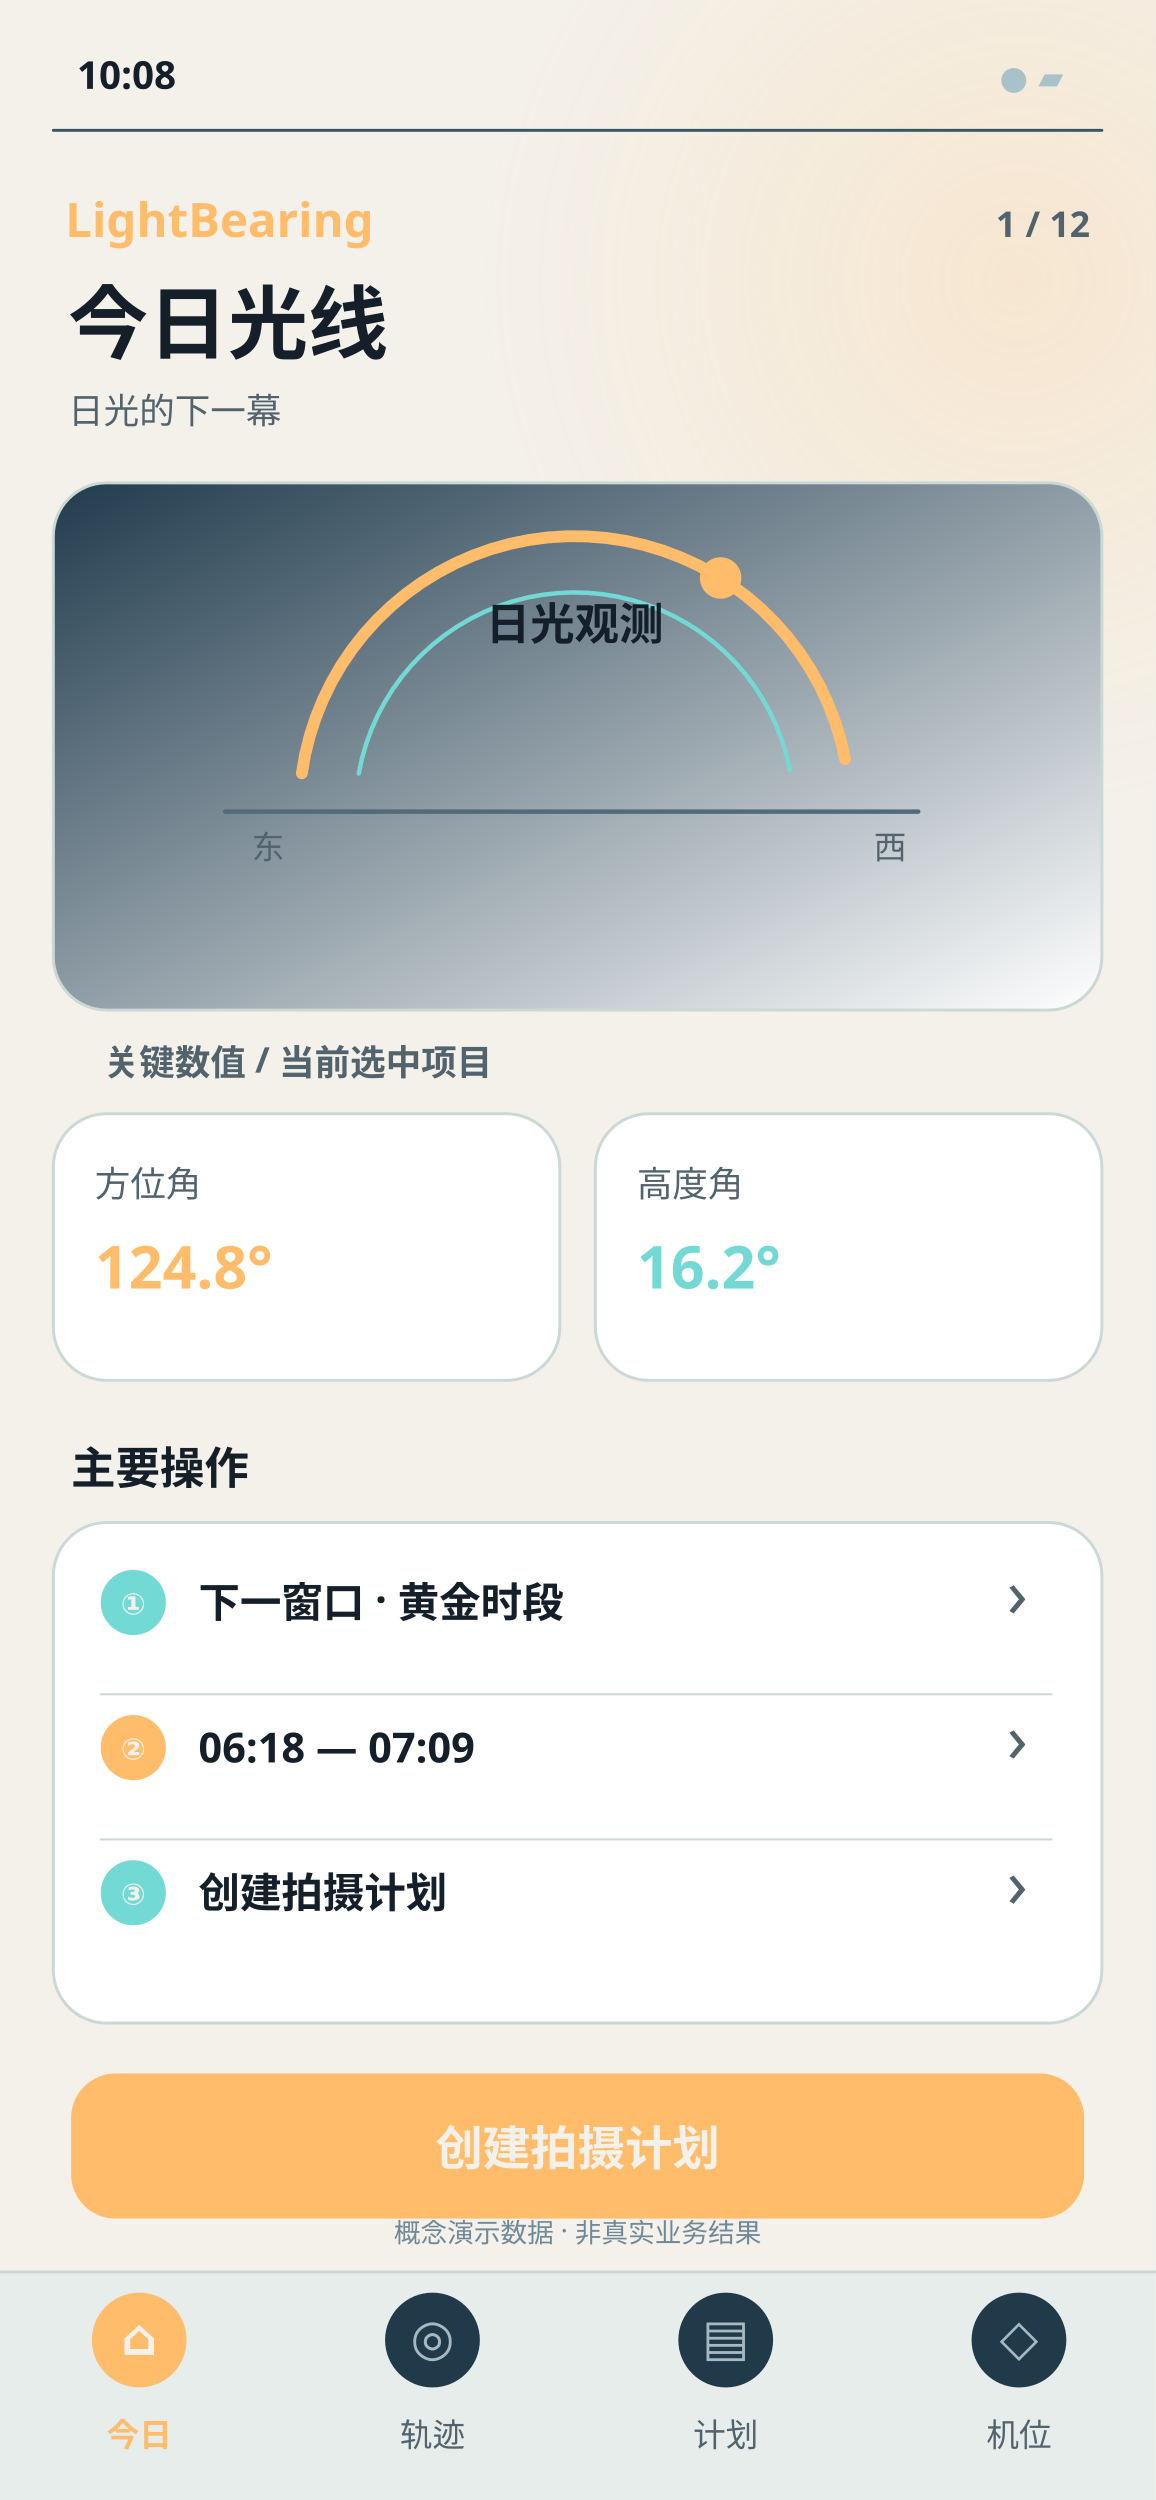
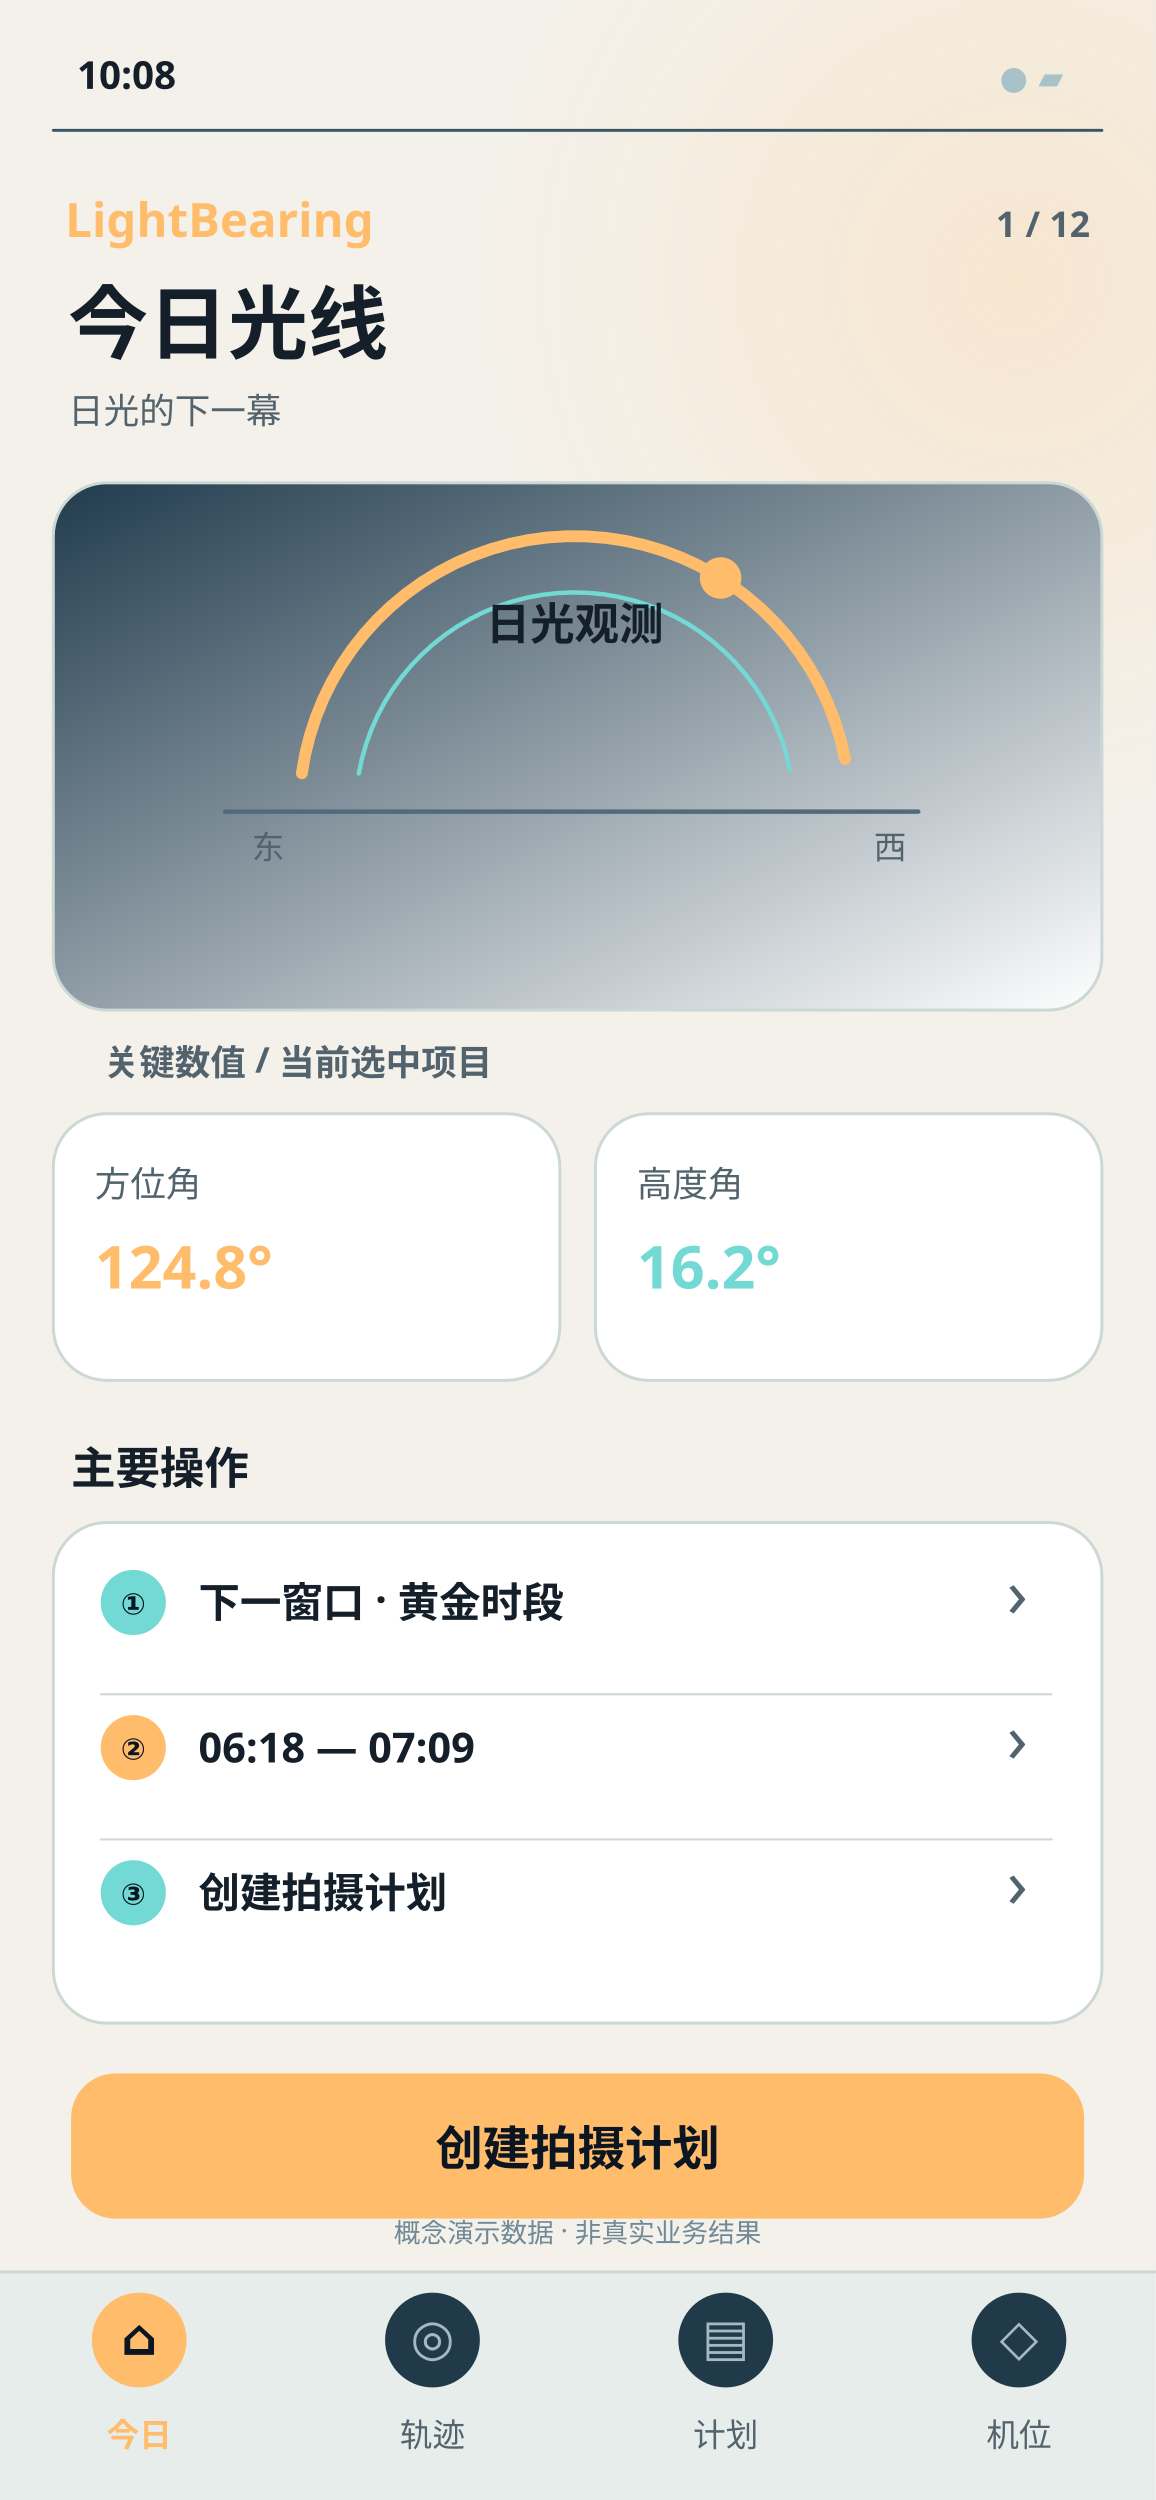
<svg xmlns="http://www.w3.org/2000/svg" data-xuzuo-theme="light" width="390" height="844" viewBox="0 0 390 844" role="img" aria-label="LightBearing 今日光线 设计稿">
  <defs>
    <linearGradient id="bg" x1="0" y1="0" x2=".2" y2="1">
      <stop stop-color="#F4F1EA" />
      <stop offset="1" stop-color="#F4F1EA" />
    </linearGradient>
    <radialGradient id="glow">
      <stop stop-color="#FFBC6B" stop-opacity=".20" />
      <stop offset="1" stop-color="#FFBC6B" stop-opacity="0" />
    </radialGradient>
    <linearGradient id="hero" x1="0" y1="0" x2="1" y2="1">
      <stop stop-color="#203B4D" />
      <stop offset="1" stop-color="#FFFFFF" />
    </linearGradient>
  </defs>
  <rect x="0" y="0" width="390" height="844" rx="0" fill="url(#bg)" stroke="none" stroke-width="1" />
  <circle cx="343" cy="95" r="180" fill="url(#glow)" stroke="none" stroke-width="1" />
  <text x="26" y="30" font-family="system-ui,'HarmonyOS Sans','Noto Sans SC',sans-serif" font-size="13" fill="#141F2A" font-weight="700" text-anchor="start">10:08</text>
  <text x="359" y="30" font-family="system-ui,'HarmonyOS Sans','Noto Sans SC',sans-serif" font-size="11" fill="#A9C1C9" font-weight="500" text-anchor="end">● ▰</text>
  <line x1="18" y1="44" x2="372" y2="44" stroke="#395664" stroke-width="1" opacity="1" stroke-linecap="round" />
  <text x="22" y="80" font-family="system-ui,'HarmonyOS Sans','Noto Sans SC',sans-serif" font-size="16" fill="#FFBC6B" font-weight="800" text-anchor="start">LightBearing</text>
  <text x="368" y="80" font-family="system-ui,'HarmonyOS Sans','Noto Sans SC',sans-serif" font-size="12" fill="#52636D" font-weight="600" text-anchor="end">1 / 12</text>
  <text x="23" y="119" font-family="system-ui,'HarmonyOS Sans','Noto Sans SC',sans-serif" font-size="27" fill="#141F2A" font-weight="800" text-anchor="start">今日光线</text>
  <text x="23" y="143" font-family="system-ui,'HarmonyOS Sans','Noto Sans SC',sans-serif" font-size="12" fill="#52636D" font-weight="500" text-anchor="start">日光的下一幕</text>
  <rect x="18" y="163" width="354" height="178" rx="18" fill="url(#hero)" stroke="#CBD8D6" stroke-width="1" />
  <path d="M101.91,261.06 L103.04,254.62 L104.63,248.29 L106.65,242.08 L109.11,236.03 L111.98,230.16 L115.26,224.51 L118.93,219.11 L122.97,213.97 L127.36,209.13 L132.07,204.62 L137.10,200.44 L142.40,196.63 L147.96,193.20 L153.74,190.16 L159.73,187.55 L165.88,185.35 L172.17,183.60 L178.57,182.29 L185.05,181.43 L191.57,181.03 L198.10,181.09 L204.61,181.61 L211.07,182.58 L217.44,184.00 L223.70,185.87 L229.81,188.17 L235.75,190.90 L241.48,194.03 L246.98,197.56 L252.21,201.47 L257.16,205.74 L261.79,210.34 L266.10,215.25 L270.04,220.46 L273.61,225.93 L276.79,231.63 L279.56,237.55 L281.91,243.65 L283.82,249.89 L285.29,256.25" fill="none" stroke="#FFBC6B" stroke-width="4" stroke-linecap="round" />
  <path d="M121.12,261.15 L122.19,256.13 L123.60,251.19 L125.35,246.37 L127.43,241.68 L129.83,237.14 L132.54,232.78 L135.55,228.62 L138.83,224.68 L142.39,220.97 L146.19,217.52 L150.22,214.34 L154.46,211.45 L158.89,208.86 L163.49,206.58 L168.24,204.63 L173.11,203.01 L178.08,201.73 L183.13,200.80 L188.23,200.23 L193.35,200.00 L198.49,200.14 L203.59,200.62 L208.66,201.47 L213.65,202.66 L218.55,204.19 L223.33,206.06 L227.97,208.26 L232.44,210.77 L236.74,213.59 L240.82,216.69 L244.68,220.08 L248.30,223.72 L251.65,227.61 L254.73,231.71 L257.51,236.03 L259.99,240.52 L262.16,245.18 L263.99,249.97 L265.49,254.88 L266.64,259.88" fill="none" stroke="#73D9D5" stroke-width="1.5" stroke-linecap="round" />
  <circle cx="243.282" cy="195.132" r="7" fill="#FFBC6B" stroke="none" stroke-width="1" />
  <line x1="76" y1="274" x2="310" y2="274" stroke="#526A7A" stroke-width="1.5" opacity="1" stroke-linecap="round" />
  <text x="85" y="290" font-family="system-ui,'HarmonyOS Sans','Noto Sans SC',sans-serif" font-size="11" fill="#52636D" font-weight="500" text-anchor="start">东</text>
  <text x="295" y="290" font-family="system-ui,'HarmonyOS Sans','Noto Sans SC',sans-serif" font-size="11" fill="#52636D" font-weight="500" text-anchor="start">西</text>
  <text x="194" y="216" font-family="system-ui,'HarmonyOS Sans','Noto Sans SC',sans-serif" font-size="15" fill="#141F2A" font-weight="700" text-anchor="middle">日光观测</text>
  <text x="35" y="363" font-family="system-ui,'HarmonyOS Sans','Noto Sans SC',sans-serif" font-size="12" fill="#52636D" font-weight="600" text-anchor="start">关键数值 / 当前选中项目</text>
  <rect x="18" y="376" width="171" height="90" rx="18" fill="#FFFFFF" stroke="#CBD8D6" stroke-width="1" />
  <rect x="201" y="376" width="171" height="90" rx="18" fill="#FFFFFF" stroke="#CBD8D6" stroke-width="1" />
  <text x="32" y="404" font-family="system-ui,'HarmonyOS Sans','Noto Sans SC',sans-serif" font-size="12" fill="#52636D" font-weight="500" text-anchor="start">方位角</text>
  <text x="32" y="435" font-family="system-ui,'HarmonyOS Sans','Noto Sans SC',sans-serif" font-size="20" fill="#FFBC6B" font-weight="800" text-anchor="start">124.8°</text>
  <text x="215" y="404" font-family="system-ui,'HarmonyOS Sans','Noto Sans SC',sans-serif" font-size="12" fill="#52636D" font-weight="500" text-anchor="start">高度角</text>
  <text x="215" y="435" font-family="system-ui,'HarmonyOS Sans','Noto Sans SC',sans-serif" font-size="20" fill="#73D9D5" font-weight="800" text-anchor="start">16.2°</text>
  <text x="24" y="501" font-family="system-ui,'HarmonyOS Sans','Noto Sans SC',sans-serif" font-size="15" fill="#141F2A" font-weight="800" text-anchor="start">主要操作</text>
  <rect x="18" y="514" width="354" height="169" rx="18" fill="#FFFFFF" stroke="#CBD8D6" stroke-width="1" />
  <circle cx="45" cy="541" r="11" fill="#73D9D5" stroke="none" stroke-width="1" />
-   <text x="45" y="545" font-family="system-ui,'HarmonyOS Sans','Noto Sans SC',sans-serif" font-size="10" fill="#F4F1EA" font-weight="800" text-anchor="middle">①</text>
+   <text x="45" y="545" font-family="system-ui,'HarmonyOS Sans','Noto Sans SC',sans-serif" font-size="10" fill="#0B1622" font-weight="800" text-anchor="middle">①</text>
  <text x="67" y="546" font-family="system-ui,'HarmonyOS Sans','Noto Sans SC',sans-serif" font-size="14" fill="#141F2A" font-weight="650" text-anchor="start">下一窗口 · 黄金时段</text>
  <text x="347" y="546" font-family="system-ui,'HarmonyOS Sans','Noto Sans SC',sans-serif" font-size="23" fill="#52636D" font-weight="500" text-anchor="end">›</text>
  <line x1="34" y1="572" x2="355" y2="572" stroke="#CCD8D6" stroke-width="0.7" opacity="1" stroke-linecap="round" />
  <circle cx="45" cy="590" r="11" fill="#FFBC6B" stroke="none" stroke-width="1" />
-   <text x="45" y="594" font-family="system-ui,'HarmonyOS Sans','Noto Sans SC',sans-serif" font-size="10" fill="#F4F1EA" font-weight="800" text-anchor="middle">②</text>
+   <text x="45" y="594" font-family="system-ui,'HarmonyOS Sans','Noto Sans SC',sans-serif" font-size="10" fill="#0B1622" font-weight="800" text-anchor="middle">②</text>
  <text x="67" y="595" font-family="system-ui,'HarmonyOS Sans','Noto Sans SC',sans-serif" font-size="14" fill="#141F2A" font-weight="650" text-anchor="start">06:18 — 07:09</text>
  <text x="347" y="595" font-family="system-ui,'HarmonyOS Sans','Noto Sans SC',sans-serif" font-size="23" fill="#52636D" font-weight="500" text-anchor="end">›</text>
  <line x1="34" y1="621" x2="355" y2="621" stroke="#CCD8D6" stroke-width="0.7" opacity="1" stroke-linecap="round" />
  <circle cx="45" cy="639" r="11" fill="#73D9D5" stroke="none" stroke-width="1" />
-   <text x="45" y="643" font-family="system-ui,'HarmonyOS Sans','Noto Sans SC',sans-serif" font-size="10" fill="#F4F1EA" font-weight="800" text-anchor="middle">③</text>
+   <text x="45" y="643" font-family="system-ui,'HarmonyOS Sans','Noto Sans SC',sans-serif" font-size="10" fill="#0B1622" font-weight="800" text-anchor="middle">③</text>
  <text x="67" y="644" font-family="system-ui,'HarmonyOS Sans','Noto Sans SC',sans-serif" font-size="14" fill="#141F2A" font-weight="650" text-anchor="start">创建拍摄计划</text>
  <text x="347" y="644" font-family="system-ui,'HarmonyOS Sans','Noto Sans SC',sans-serif" font-size="23" fill="#52636D" font-weight="500" text-anchor="end">›</text>
  <rect x="24" y="700" width="342" height="49" rx="15" fill="#FFBC6B" stroke="none" stroke-width="1" />
-   <text x="195" y="731" font-family="system-ui,'HarmonyOS Sans','Noto Sans SC',sans-serif" font-size="16" fill="#F4F1EA" font-weight="800" text-anchor="middle">创建拍摄计划</text>
+   <text x="195" y="731" font-family="system-ui,'HarmonyOS Sans','Noto Sans SC',sans-serif" font-size="16" fill="#0B1622" font-weight="800" text-anchor="middle">创建拍摄计划</text>
  <rect x="0" y="767" width="390" height="77" rx="0" fill="#E7EDEB" stroke="none" stroke-width="1" />
  <line x1="0" y1="767" x2="390" y2="767" stroke="#CCD8D6" stroke-width="1" opacity="1" stroke-linecap="round" />
  <circle cx="47" cy="790" r="16" fill="#FFBC6B" stroke="none" stroke-width="1" />
-   <text x="47" y="795" font-family="system-ui,'HarmonyOS Sans','Noto Sans SC',sans-serif" font-size="17" fill="#F4F1EA" font-weight="700" text-anchor="middle">⌂</text>
+   <text x="47" y="795" font-family="system-ui,'HarmonyOS Sans','Noto Sans SC',sans-serif" font-size="17" fill="#0B1622" font-weight="700" text-anchor="middle">⌂</text>
  <text x="47" y="826" font-family="system-ui,'HarmonyOS Sans','Noto Sans SC',sans-serif" font-size="11" fill="#FFBC6B" font-weight="800" text-anchor="middle">今日</text>
  <circle cx="146" cy="790" r="16" fill="#203A4A" stroke="none" stroke-width="1" />
  <text x="146" y="795" font-family="system-ui,'HarmonyOS Sans','Noto Sans SC',sans-serif" font-size="17" fill="#A6B8C2" font-weight="700" text-anchor="middle">◎</text>
  <text x="146" y="826" font-family="system-ui,'HarmonyOS Sans','Noto Sans SC',sans-serif" font-size="11" fill="#52636D" font-weight="500" text-anchor="middle">轨迹</text>
  <circle cx="245" cy="790" r="16" fill="#203A4A" stroke="none" stroke-width="1" />
  <text x="245" y="795" font-family="system-ui,'HarmonyOS Sans','Noto Sans SC',sans-serif" font-size="17" fill="#A6B8C2" font-weight="700" text-anchor="middle">▤</text>
  <text x="245" y="826" font-family="system-ui,'HarmonyOS Sans','Noto Sans SC',sans-serif" font-size="11" fill="#52636D" font-weight="500" text-anchor="middle">计划</text>
  <circle cx="344" cy="790" r="16" fill="#203A4A" stroke="none" stroke-width="1" />
  <text x="344" y="795" font-family="system-ui,'HarmonyOS Sans','Noto Sans SC',sans-serif" font-size="17" fill="#A6B8C2" font-weight="700" text-anchor="middle">◇</text>
  <text x="344" y="826" font-family="system-ui,'HarmonyOS Sans','Noto Sans SC',sans-serif" font-size="11" fill="#52636D" font-weight="500" text-anchor="middle">机位</text>
  <text x="195" y="757" font-family="system-ui,'HarmonyOS Sans','Noto Sans SC',sans-serif" font-size="9" fill="#708998" font-weight="500" text-anchor="middle">概念演示数据 · 非真实业务结果</text>
</svg>
